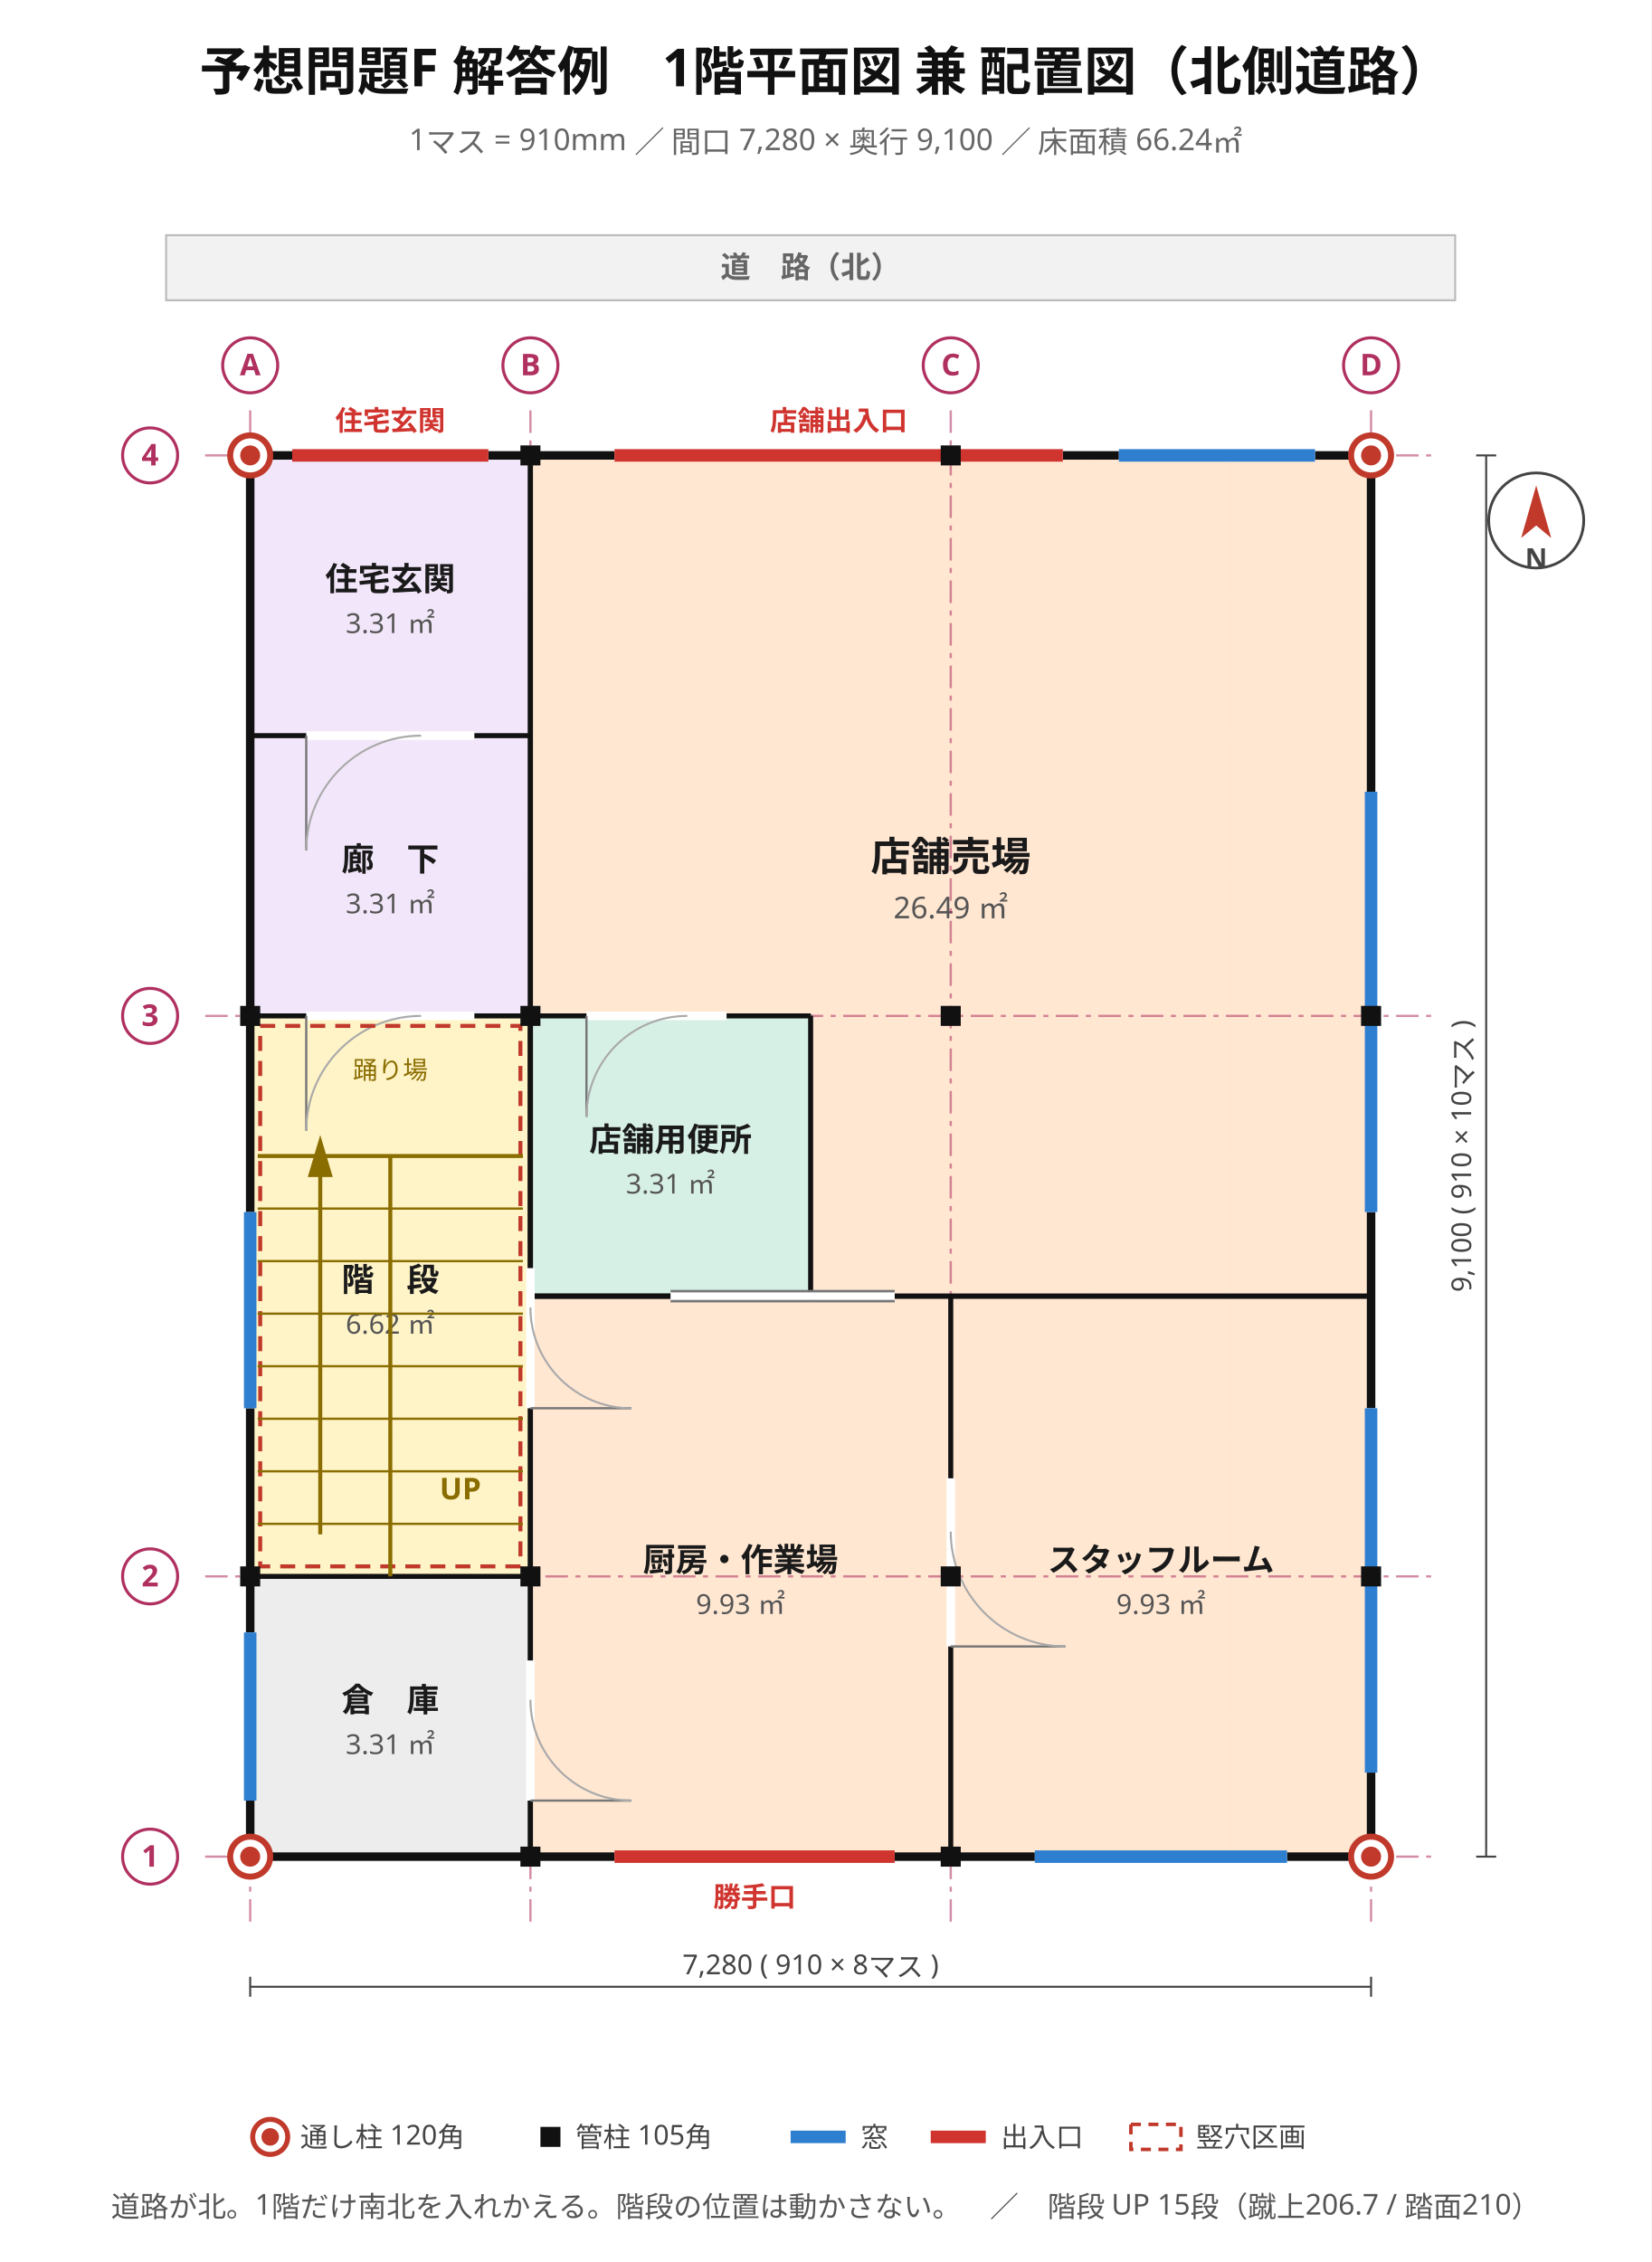
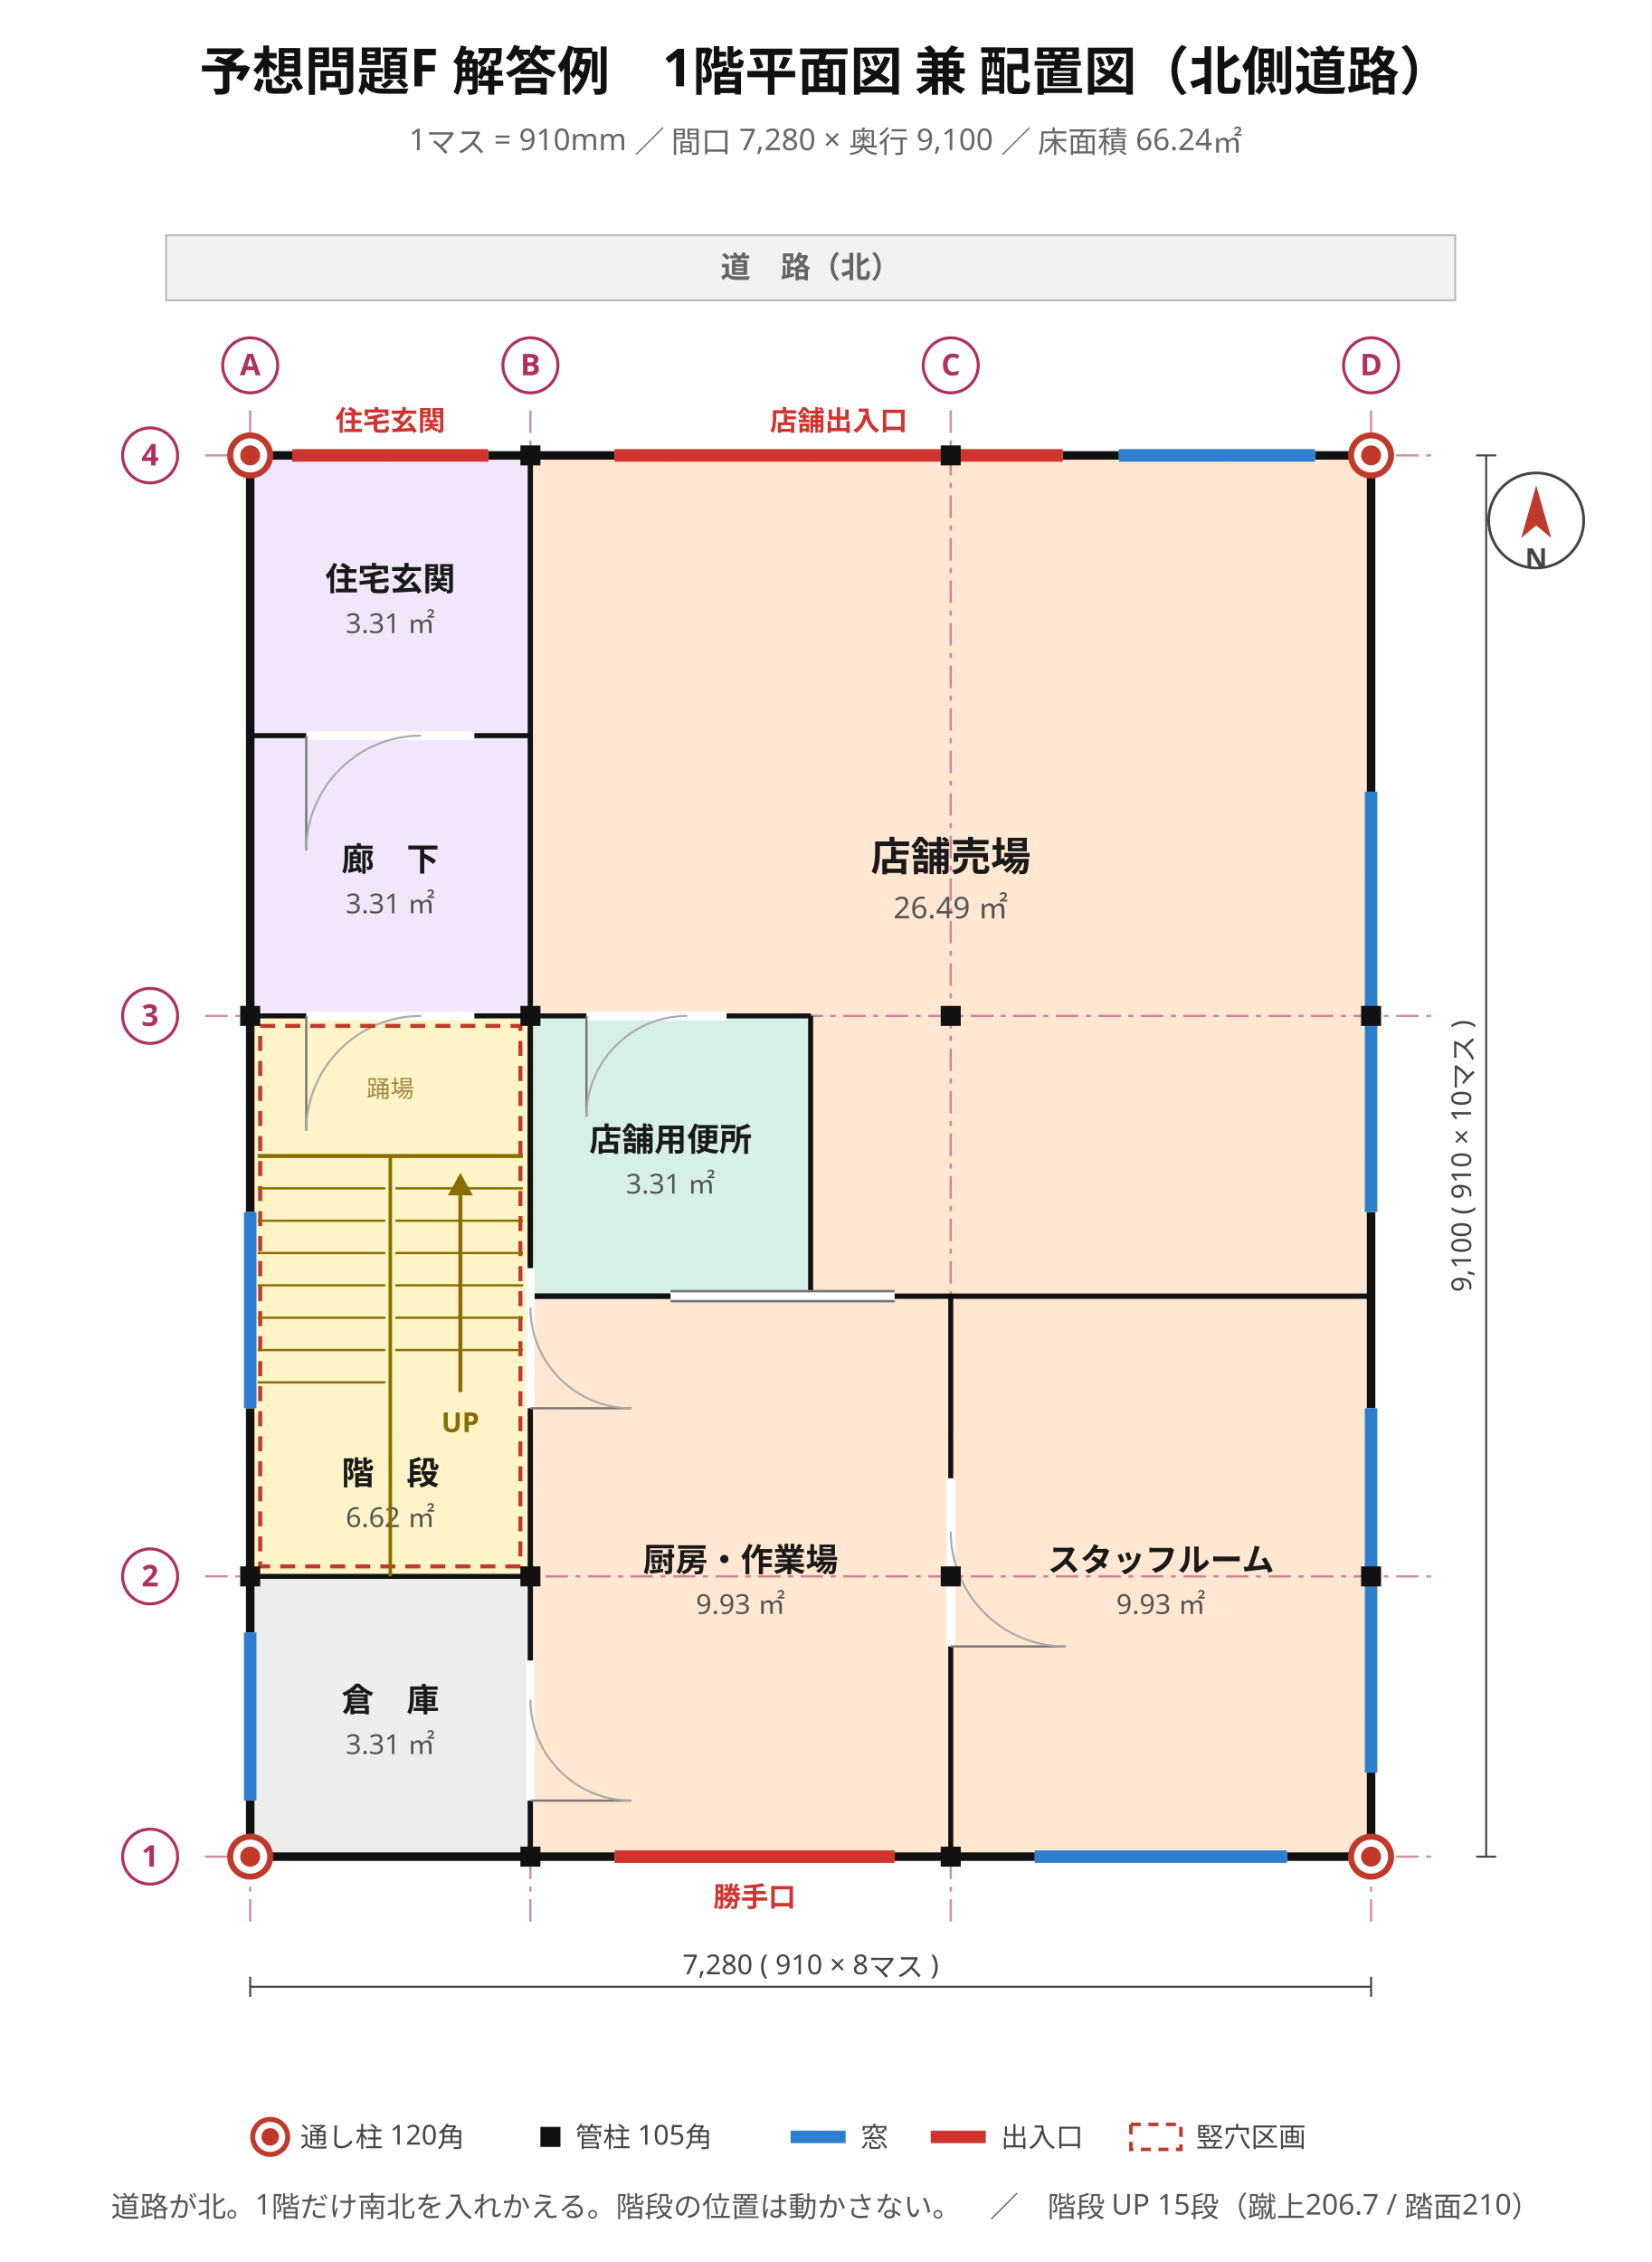
<svg xmlns="http://www.w3.org/2000/svg" viewBox="0 0 660 904" width="660" height="904" font-family="'Hiragino Sans','Hiragino Kaku Gothic ProN','Noto Sans JP','Yu Gothic',Meiryo,'IPAGothic',sans-serif">
  <rect width="660" height="904" fill="#ffffff" />
  <text x="330" y="36" font-size="21" text-anchor="middle" fill="#111" font-weight="700" font-family="'Hiragino Sans','Hiragino Kaku Gothic ProN','Noto Sans JP','Yu Gothic',Meiryo,'IPAGothic',sans-serif">予想問題F 解答例　1階平面図 兼 配置図（北側道路）</text>
  <text x="330" y="60" font-size="12" text-anchor="middle" fill="#666" font-weight="400" font-family="'Hiragino Sans','Hiragino Kaku Gothic ProN','Noto Sans JP','Yu Gothic',Meiryo,'IPAGothic',sans-serif">1マス = 910mm ／ 間口 7,280 × 奥行 9,100 ／ 床面積 66.24㎡</text>
  <line x1="100" y1="182" x2="100" y2="742" stroke="#e8e8e8" stroke-width="0.7" />
  <line x1="156" y1="182" x2="156" y2="742" stroke="#e8e8e8" stroke-width="0.7" />
  <line x1="212" y1="182" x2="212" y2="742" stroke="#e8e8e8" stroke-width="0.7" />
  <line x1="268" y1="182" x2="268" y2="742" stroke="#e8e8e8" stroke-width="0.7" />
  <line x1="324" y1="182" x2="324" y2="742" stroke="#e8e8e8" stroke-width="0.7" />
  <line x1="380" y1="182" x2="380" y2="742" stroke="#e8e8e8" stroke-width="0.7" />
  <line x1="436" y1="182" x2="436" y2="742" stroke="#e8e8e8" stroke-width="0.7" />
  <line x1="492" y1="182" x2="492" y2="742" stroke="#e8e8e8" stroke-width="0.7" />
  <line x1="548" y1="182" x2="548" y2="742" stroke="#e8e8e8" stroke-width="0.7" />
  <line x1="100" y1="742" x2="548" y2="742" stroke="#e8e8e8" stroke-width="0.7" />
  <line x1="100" y1="686" x2="548" y2="686" stroke="#e8e8e8" stroke-width="0.7" />
  <line x1="100" y1="630" x2="548" y2="630" stroke="#e8e8e8" stroke-width="0.7" />
  <line x1="100" y1="574" x2="548" y2="574" stroke="#e8e8e8" stroke-width="0.7" />
  <line x1="100" y1="518" x2="548" y2="518" stroke="#e8e8e8" stroke-width="0.7" />
  <line x1="100" y1="462" x2="548" y2="462" stroke="#e8e8e8" stroke-width="0.7" />
  <line x1="100" y1="406" x2="548" y2="406" stroke="#e8e8e8" stroke-width="0.7" />
  <line x1="100" y1="350" x2="548" y2="350" stroke="#e8e8e8" stroke-width="0.7" />
  <line x1="100" y1="294" x2="548" y2="294" stroke="#e8e8e8" stroke-width="0.7" />
  <line x1="100" y1="238" x2="548" y2="238" stroke="#e8e8e8" stroke-width="0.7" />
  <line x1="100" y1="182" x2="548" y2="182" stroke="#e8e8e8" stroke-width="0.7" />
  <rect x="100" y="630" width="112" height="112" fill="#ececec" stroke="#8a8a8a" stroke-width="1.2" opacity="0.95" />
  <text x="156" y="684" font-size="13" text-anchor="middle" fill="#1a1a1a" font-weight="700" font-family="'Hiragino Sans','Hiragino Kaku Gothic ProN','Noto Sans JP','Yu Gothic',Meiryo,'IPAGothic',sans-serif">倉　庫</text>
  <text x="156" y="701" font-size="11" text-anchor="middle" fill="#555" font-weight="400" font-family="'Hiragino Sans','Hiragino Kaku Gothic ProN','Noto Sans JP','Yu Gothic',Meiryo,'IPAGothic',sans-serif">3.31 ㎡</text>
  <rect x="100" y="406" width="112" height="224" fill="#fff3c4" stroke="#bb9508" stroke-width="1.2" opacity="0.95" />
-   <text x="156" y="516" font-size="13" text-anchor="middle" fill="#1a1a1a" font-weight="700" font-family="'Hiragino Sans','Hiragino Kaku Gothic ProN','Noto Sans JP','Yu Gothic',Meiryo,'IPAGothic',sans-serif">階　段</text>
-   <text x="156" y="533" font-size="11" text-anchor="middle" fill="#555" font-weight="400" font-family="'Hiragino Sans','Hiragino Kaku Gothic ProN','Noto Sans JP','Yu Gothic',Meiryo,'IPAGothic',sans-serif">6.62 ㎡</text>
+   <text x="156" y="593.28" font-size="13" text-anchor="middle" fill="#1a1a1a" font-weight="700" font-family="'Hiragino Sans','Hiragino Kaku Gothic ProN','Noto Sans JP','Yu Gothic',Meiryo,'IPAGothic',sans-serif">階　段</text>
+   <text x="156" y="610.28" font-size="11" text-anchor="middle" fill="#555" font-weight="400" font-family="'Hiragino Sans','Hiragino Kaku Gothic ProN','Noto Sans JP','Yu Gothic',Meiryo,'IPAGothic',sans-serif">6.62 ㎡</text>
  <rect x="100" y="294" width="112" height="112" fill="#f1e6fa" stroke="#8b62b5" stroke-width="1.2" opacity="0.95" />
  <text x="156" y="348" font-size="13" text-anchor="middle" fill="#1a1a1a" font-weight="700" font-family="'Hiragino Sans','Hiragino Kaku Gothic ProN','Noto Sans JP','Yu Gothic',Meiryo,'IPAGothic',sans-serif">廊　下</text>
  <text x="156" y="365" font-size="11" text-anchor="middle" fill="#555" font-weight="400" font-family="'Hiragino Sans','Hiragino Kaku Gothic ProN','Noto Sans JP','Yu Gothic',Meiryo,'IPAGothic',sans-serif">3.31 ㎡</text>
  <rect x="100" y="182" width="112" height="112" fill="#f1e6fa" stroke="#8b62b5" stroke-width="1.2" opacity="0.95" />
  <text x="156" y="236" font-size="13" text-anchor="middle" fill="#1a1a1a" font-weight="700" font-family="'Hiragino Sans','Hiragino Kaku Gothic ProN','Noto Sans JP','Yu Gothic',Meiryo,'IPAGothic',sans-serif">住宅玄関</text>
  <text x="156" y="253" font-size="11" text-anchor="middle" fill="#555" font-weight="400" font-family="'Hiragino Sans','Hiragino Kaku Gothic ProN','Noto Sans JP','Yu Gothic',Meiryo,'IPAGothic',sans-serif">3.31 ㎡</text>
  <rect x="212" y="518" width="168" height="224" fill="#ffe6d0" stroke="#c9762f" stroke-width="1.2" opacity="0.95" />
  <text x="296" y="628" font-size="13" text-anchor="middle" fill="#1a1a1a" font-weight="700" font-family="'Hiragino Sans','Hiragino Kaku Gothic ProN','Noto Sans JP','Yu Gothic',Meiryo,'IPAGothic',sans-serif">厨房・作業場</text>
  <text x="296" y="645" font-size="11" text-anchor="middle" fill="#555" font-weight="400" font-family="'Hiragino Sans','Hiragino Kaku Gothic ProN','Noto Sans JP','Yu Gothic',Meiryo,'IPAGothic',sans-serif">9.93 ㎡</text>
  <rect x="380" y="518" width="168" height="224" fill="#ffe6d0" stroke="#c9762f" stroke-width="1.2" opacity="0.95" />
  <text x="464" y="628" font-size="13" text-anchor="middle" fill="#1a1a1a" font-weight="700" font-family="'Hiragino Sans','Hiragino Kaku Gothic ProN','Noto Sans JP','Yu Gothic',Meiryo,'IPAGothic',sans-serif">スタッフルーム</text>
  <text x="464" y="645" font-size="11" text-anchor="middle" fill="#555" font-weight="400" font-family="'Hiragino Sans','Hiragino Kaku Gothic ProN','Noto Sans JP','Yu Gothic',Meiryo,'IPAGothic',sans-serif">9.93 ㎡</text>
  <rect x="212" y="182" width="336" height="336" fill="#ffe6d0" stroke="#c9762f" stroke-width="1.2" opacity="0.95" />
  <text x="380" y="348" font-size="16" text-anchor="middle" fill="#1a1a1a" font-weight="700" font-family="'Hiragino Sans','Hiragino Kaku Gothic ProN','Noto Sans JP','Yu Gothic',Meiryo,'IPAGothic',sans-serif">店舗売場</text>
  <text x="380" y="367" font-size="12" text-anchor="middle" fill="#555" font-weight="400" font-family="'Hiragino Sans','Hiragino Kaku Gothic ProN','Noto Sans JP','Yu Gothic',Meiryo,'IPAGothic',sans-serif">26.49 ㎡</text>
  <rect x="212" y="406" width="112" height="112" fill="#d5f0e7" stroke="#2f9077" stroke-width="1.2" opacity="0.95" />
  <text x="268" y="460" font-size="13" text-anchor="middle" fill="#1a1a1a" font-weight="700" font-family="'Hiragino Sans','Hiragino Kaku Gothic ProN','Noto Sans JP','Yu Gothic',Meiryo,'IPAGothic',sans-serif">店舗用便所</text>
  <text x="268" y="477" font-size="11" text-anchor="middle" fill="#555" font-weight="400" font-family="'Hiragino Sans','Hiragino Kaku Gothic ProN','Noto Sans JP','Yu Gothic',Meiryo,'IPAGothic',sans-serif">3.31 ㎡</text>
  <line x1="100" y1="164" x2="100" y2="768" stroke="#b03060" stroke-width="0.9" stroke-dasharray="9 3 2 3" opacity="0.55" />
  <line x1="212" y1="164" x2="212" y2="768" stroke="#b03060" stroke-width="0.9" stroke-dasharray="9 3 2 3" opacity="0.55" />
  <line x1="380" y1="164" x2="380" y2="768" stroke="#b03060" stroke-width="0.9" stroke-dasharray="9 3 2 3" opacity="0.55" />
  <line x1="548" y1="164" x2="548" y2="768" stroke="#b03060" stroke-width="0.9" stroke-dasharray="9 3 2 3" opacity="0.55" />
  <line x1="82" y1="742" x2="574" y2="742" stroke="#b03060" stroke-width="0.9" stroke-dasharray="9 3 2 3" opacity="0.55" />
  <line x1="82" y1="630" x2="574" y2="630" stroke="#b03060" stroke-width="0.9" stroke-dasharray="9 3 2 3" opacity="0.55" />
  <line x1="82" y1="406" x2="574" y2="406" stroke="#b03060" stroke-width="0.9" stroke-dasharray="9 3 2 3" opacity="0.55" />
  <line x1="82" y1="182" x2="574" y2="182" stroke="#b03060" stroke-width="0.9" stroke-dasharray="9 3 2 3" opacity="0.55" />
  <rect x="100" y="182" width="448" height="560" stroke="#111" stroke-width="3.4" fill="none" />
  <line x1="245.6" y1="182" x2="424.8" y2="182" stroke="#ffffff" stroke-width="4.2" />
  <line x1="245.6" y1="182" x2="424.8" y2="182" stroke="#d0342f" stroke-width="5.0" />
  <text x="335.2" y="172" font-size="11" text-anchor="middle" fill="#d0342f" font-weight="700" font-family="'Hiragino Sans','Hiragino Kaku Gothic ProN','Noto Sans JP','Yu Gothic',Meiryo,'IPAGothic',sans-serif">店舗出入口</text>
  <line x1="116.8" y1="182" x2="195.2" y2="182" stroke="#ffffff" stroke-width="4.2" />
  <line x1="116.8" y1="182" x2="195.2" y2="182" stroke="#d0342f" stroke-width="5.0" />
  <text x="156" y="172" font-size="11" text-anchor="middle" fill="#d0342f" font-weight="700" font-family="'Hiragino Sans','Hiragino Kaku Gothic ProN','Noto Sans JP','Yu Gothic',Meiryo,'IPAGothic',sans-serif">住宅玄関</text>
  <line x1="447.2" y1="182" x2="525.6" y2="182" stroke="#ffffff" stroke-width="4.2" />
  <line x1="447.2" y1="182" x2="525.6" y2="182" stroke="#2f7fd0" stroke-width="5.0" />
  <line x1="245.6" y1="742" x2="357.6" y2="742" stroke="#ffffff" stroke-width="4.2" />
  <line x1="245.6" y1="742" x2="357.6" y2="742" stroke="#d0342f" stroke-width="5.0" />
  <text x="301.6" y="762" font-size="11" text-anchor="middle" fill="#d0342f" font-weight="700" font-family="'Hiragino Sans','Hiragino Kaku Gothic ProN','Noto Sans JP','Yu Gothic',Meiryo,'IPAGothic',sans-serif">勝手口</text>
  <line x1="413.6" y1="742" x2="514.4" y2="742" stroke="#ffffff" stroke-width="4.2" />
  <line x1="413.6" y1="742" x2="514.4" y2="742" stroke="#2f7fd0" stroke-width="5.0" />
  <line x1="548" y1="708.4" x2="548" y2="562.8" stroke="#ffffff" stroke-width="4.2" />
  <line x1="548" y1="708.4" x2="548" y2="562.8" stroke="#2f7fd0" stroke-width="5.0" />
  <line x1="548" y1="484.4" x2="548" y2="316.4" stroke="#ffffff" stroke-width="4.2" />
  <line x1="548" y1="484.4" x2="548" y2="316.4" stroke="#2f7fd0" stroke-width="5.0" />
  <line x1="100" y1="719.6" x2="100" y2="652.4" stroke="#ffffff" stroke-width="4.2" />
  <line x1="100" y1="719.6" x2="100" y2="652.4" stroke="#2f7fd0" stroke-width="5.0" />
  <line x1="100" y1="562.8" x2="100" y2="484.4" stroke="#ffffff" stroke-width="4.2" />
  <line x1="100" y1="562.8" x2="100" y2="484.4" stroke="#2f7fd0" stroke-width="5.0" />
  <line x1="380" y1="742" x2="380" y2="518" stroke="#111" stroke-width="2.0" />
-   <line x1="212" y1="518" x2="212" y2="182" stroke="#111" stroke-width="2.0" />
-   <line x1="212" y1="518" x2="324" y2="518" stroke="#111" stroke-width="2.0" />
-   <line x1="212" y1="630" x2="212" y2="406" stroke="#111" stroke-width="2.0" />
-   <line x1="212" y1="406" x2="324" y2="406" stroke="#111" stroke-width="2.0" />
-   <line x1="212" y1="294" x2="212" y2="182" stroke="#111" stroke-width="2.0" />
-   <line x1="212" y1="742" x2="212" y2="630" stroke="#111" stroke-width="2.0" />
-   <line x1="212" y1="518" x2="212" y2="406" stroke="#111" stroke-width="2.0" />
+   <line x1="212" y1="406" x2="212" y2="294" stroke="#111" stroke-width="2.0" />
  <line x1="380" y1="518" x2="548" y2="518" stroke="#111" stroke-width="2.0" />
-   <line x1="100" y1="294" x2="212" y2="294" stroke="#111" stroke-width="2.0" />
-   <line x1="324" y1="518" x2="324" y2="406" stroke="#111" stroke-width="2.0" />
  <line x1="212" y1="742" x2="212" y2="518" stroke="#111" stroke-width="2.0" />
  <line x1="100" y1="406" x2="212" y2="406" stroke="#111" stroke-width="2.0" />
-   <line x1="212" y1="406" x2="212" y2="294" stroke="#111" stroke-width="2.0" />
+   <line x1="100" y1="294" x2="212" y2="294" stroke="#111" stroke-width="2.0" />
+   <line x1="212" y1="518" x2="212" y2="182" stroke="#111" stroke-width="2.0" />
+   <line x1="100" y1="630" x2="212" y2="630" stroke="#111" stroke-width="2.0" />
+   <line x1="212" y1="406" x2="324" y2="406" stroke="#111" stroke-width="2.0" />
+   <line x1="212" y1="630" x2="212" y2="406" stroke="#111" stroke-width="2.0" />
+   <line x1="212" y1="294" x2="212" y2="182" stroke="#111" stroke-width="2.0" />
+   <line x1="212" y1="518" x2="380" y2="518" stroke="#111" stroke-width="2.0" />
  <line x1="212" y1="518" x2="548" y2="518" stroke="#111" stroke-width="2.0" />
-   <line x1="212" y1="518" x2="380" y2="518" stroke="#111" stroke-width="2.0" />
-   <line x1="100" y1="630" x2="212" y2="630" stroke="#111" stroke-width="2.0" />
+   <line x1="212" y1="518" x2="212" y2="406" stroke="#111" stroke-width="2.0" />
+   <line x1="212" y1="742" x2="212" y2="630" stroke="#111" stroke-width="2.0" />
+   <line x1="324" y1="518" x2="324" y2="406" stroke="#111" stroke-width="2.0" />
+   <line x1="212" y1="518" x2="324" y2="518" stroke="#111" stroke-width="2.0" />
  <line x1="122.4" y1="294" x2="189.6" y2="294" stroke="#ffffff" stroke-width="3.4" />
  <line x1="122.4" y1="294" x2="122.4" y2="339.92" stroke="#777" stroke-width="0.9" />
  <path d="M 122.4 339.9 A 45.9 45.9 0 0 1 168.3 294.0" stroke="#aaa" stroke-width="0.8" fill="none" />
  <line x1="122.4" y1="406" x2="189.6" y2="406" stroke="#ffffff" stroke-width="3.4" />
  <line x1="122.4" y1="406" x2="122.4" y2="451.92" stroke="#777" stroke-width="0.9" />
  <path d="M 122.4 451.9 A 45.9 45.9 0 0 1 168.3 406.0" stroke="#aaa" stroke-width="0.8" fill="none" />
  <line x1="212" y1="562.8" x2="212" y2="506.8" stroke="#ffffff" stroke-width="3.4" />
  <line x1="212" y1="562.8" x2="252.32" y2="562.8" stroke="#777" stroke-width="0.9" />
  <path d="M 252.3 562.8 A 40.3 40.3 0 0 1 212.0 522.5" stroke="#aaa" stroke-width="0.8" fill="none" />
  <line x1="234.4" y1="406" x2="290.4" y2="406" stroke="#ffffff" stroke-width="3.4" />
  <line x1="234.4" y1="406" x2="234.4" y2="446.32" stroke="#777" stroke-width="0.9" />
  <path d="M 234.4 446.3 A 40.3 40.3 0 0 1 274.7 406.0" stroke="#aaa" stroke-width="0.8" fill="none" />
  <line x1="268" y1="518" x2="357.6" y2="518" stroke="#ffffff" stroke-width="3.4" />
  <line x1="268" y1="516" x2="357.6" y2="516" stroke="#777" stroke-width="1.0" />
  <line x1="268" y1="520" x2="357.6" y2="520" stroke="#777" stroke-width="1.0" />
  <line x1="212" y1="719.6" x2="212" y2="663.6" stroke="#ffffff" stroke-width="3.4" />
  <line x1="212" y1="719.6" x2="252.32" y2="719.6" stroke="#777" stroke-width="0.9" />
  <path d="M 252.3 719.6 A 40.3 40.3 0 0 1 212.0 679.3" stroke="#aaa" stroke-width="0.8" fill="none" />
  <line x1="380" y1="658" x2="380" y2="590.8" stroke="#ffffff" stroke-width="3.4" />
  <line x1="380" y1="658" x2="425.92" y2="658" stroke="#777" stroke-width="0.9" />
  <path d="M 425.9 658.0 A 45.9 45.9 0 0 1 380.0 612.1" stroke="#aaa" stroke-width="0.8" fill="none" />
  <rect x="104" y="410" width="104" height="216" fill="none" stroke="#c0392b" stroke-width="1.6" stroke-dasharray="6 4" />
-   <line x1="156" y1="630" x2="156" y2="462" stroke="#8a6d00" stroke-width="1.6" />
-   <line x1="103" y1="609" x2="156" y2="609" stroke="#8a6d00" stroke-width="0.9" />
-   <line x1="156" y1="609" x2="209" y2="609" stroke="#8a6d00" stroke-width="0.9" />
-   <line x1="103" y1="588" x2="156" y2="588" stroke="#8a6d00" stroke-width="0.9" />
-   <line x1="156" y1="588" x2="209" y2="588" stroke="#8a6d00" stroke-width="0.9" />
-   <line x1="103" y1="567" x2="156" y2="567" stroke="#8a6d00" stroke-width="0.9" />
-   <line x1="156" y1="567" x2="209" y2="567" stroke="#8a6d00" stroke-width="0.9" />
-   <line x1="103" y1="546" x2="156" y2="546" stroke="#8a6d00" stroke-width="0.9" />
-   <line x1="156" y1="546" x2="209" y2="546" stroke="#8a6d00" stroke-width="0.9" />
-   <line x1="103" y1="525" x2="156" y2="525" stroke="#8a6d00" stroke-width="0.9" />
-   <line x1="156" y1="525" x2="209" y2="525" stroke="#8a6d00" stroke-width="0.9" />
-   <line x1="103" y1="504" x2="156" y2="504" stroke="#8a6d00" stroke-width="0.9" />
-   <line x1="156" y1="504" x2="209" y2="504" stroke="#8a6d00" stroke-width="0.9" />
-   <line x1="103" y1="483" x2="156" y2="483" stroke="#8a6d00" stroke-width="0.9" />
-   <line x1="156" y1="483" x2="209" y2="483" stroke="#8a6d00" stroke-width="0.9" />
  <line x1="103" y1="462" x2="209" y2="462" stroke="#8a6d00" stroke-width="1.6" />
-   <text x="156" y="431.2" font-size="10" text-anchor="middle" fill="#8a6d00" font-weight="400" font-family="'Hiragino Sans','Hiragino Kaku Gothic ProN','Noto Sans JP','Yu Gothic',Meiryo,'IPAGothic',sans-serif">踊り場</text>
-   <line x1="128" y1="613.2" x2="128" y2="467.6" stroke="#8a6d00" stroke-width="1.6" />
-   <polygon points="128,453.6 123,470.4 133,470.4" fill="#8a6d00" />
-   <text x="184" y="599.2" font-size="12" text-anchor="middle" fill="#8a6d00" font-weight="700" font-family="'Hiragino Sans','Hiragino Kaku Gothic ProN','Noto Sans JP','Yu Gothic',Meiryo,'IPAGothic',sans-serif">UP</text>
+   <line x1="156" y1="630" x2="156" y2="462" stroke="#8a6d00" stroke-width="1.4" />
+   <line x1="158" y1="474.92" x2="209" y2="474.92" stroke="#8a6d00" stroke-width="0.9" />
+   <line x1="158" y1="487.85" x2="209" y2="487.85" stroke="#8a6d00" stroke-width="0.9" />
+   <line x1="158" y1="500.77" x2="209" y2="500.77" stroke="#8a6d00" stroke-width="0.9" />
+   <line x1="158" y1="513.69" x2="209" y2="513.69" stroke="#8a6d00" stroke-width="0.9" />
+   <line x1="158" y1="526.62" x2="209" y2="526.62" stroke="#8a6d00" stroke-width="0.9" />
+   <line x1="158" y1="539.54" x2="209" y2="539.54" stroke="#8a6d00" stroke-width="0.9" />
+   <line x1="103" y1="474.92" x2="154" y2="474.92" stroke="#8a6d00" stroke-width="0.9" />
+   <line x1="103" y1="487.85" x2="154" y2="487.85" stroke="#8a6d00" stroke-width="0.9" />
+   <line x1="103" y1="500.77" x2="154" y2="500.77" stroke="#8a6d00" stroke-width="0.9" />
+   <line x1="103" y1="513.69" x2="154" y2="513.69" stroke="#8a6d00" stroke-width="0.9" />
+   <line x1="103" y1="526.62" x2="154" y2="526.62" stroke="#8a6d00" stroke-width="0.9" />
+   <line x1="103" y1="539.54" x2="154" y2="539.54" stroke="#8a6d00" stroke-width="0.9" />
+   <line x1="103" y1="552.46" x2="154" y2="552.46" stroke="#8a6d00" stroke-width="0.9" />
+   <line x1="184" y1="556.34" x2="184" y2="477.72" stroke="#8a6d00" stroke-width="1.6" />
+   <polygon points="184,468.72 179,477.72 189,477.72" fill="#8a6d00" />
+   <text x="184" y="572.34" font-size="11" text-anchor="middle" fill="#8a6d00" font-weight="700" font-family="'Hiragino Sans','Hiragino Kaku Gothic ProN','Noto Sans JP','Yu Gothic',Meiryo,'IPAGothic',sans-serif">UP</text>
+   <text x="156" y="438.48" font-size="9.5" text-anchor="middle" fill="#a08840" font-weight="400" font-family="'Hiragino Sans','Hiragino Kaku Gothic ProN','Noto Sans JP','Yu Gothic',Meiryo,'IPAGothic',sans-serif">踊場</text>
  <rect x="208" y="738" width="8" height="8" fill="#111" />
  <rect x="376" y="738" width="8" height="8" fill="#111" />
  <rect x="96" y="626" width="8" height="8" fill="#111" />
  <rect x="544" y="626" width="8" height="8" fill="#111" />
  <rect x="96" y="402" width="8" height="8" fill="#111" />
  <rect x="544" y="402" width="8" height="8" fill="#111" />
  <rect x="208" y="178" width="8" height="8" fill="#111" />
  <rect x="376" y="178" width="8" height="8" fill="#111" />
  <rect x="208" y="626" width="8" height="8" fill="#111" />
  <rect x="376" y="626" width="8" height="8" fill="#111" />
  <rect x="208" y="402" width="8" height="8" fill="#111" />
  <rect x="376" y="402" width="8" height="8" fill="#111" />
  <circle cx="100" cy="742" r="8" fill="#ffffff" stroke="#c0392b" stroke-width="2.4" />
  <circle cx="100" cy="742" r="4" fill="#c0392b" />
  <circle cx="548" cy="742" r="8" fill="#ffffff" stroke="#c0392b" stroke-width="2.4" />
  <circle cx="548" cy="742" r="4" fill="#c0392b" />
  <circle cx="100" cy="182" r="8" fill="#ffffff" stroke="#c0392b" stroke-width="2.4" />
  <circle cx="100" cy="182" r="4" fill="#c0392b" />
  <circle cx="548" cy="182" r="8" fill="#ffffff" stroke="#c0392b" stroke-width="2.4" />
  <circle cx="548" cy="182" r="4" fill="#c0392b" />
  <circle cx="100" cy="146" r="11" fill="#ffffff" stroke="#b03060" stroke-width="1.2" />
  <text x="100" y="150" font-size="12" text-anchor="middle" fill="#b03060" font-weight="700" font-family="'Hiragino Sans','Hiragino Kaku Gothic ProN','Noto Sans JP','Yu Gothic',Meiryo,'IPAGothic',sans-serif">A</text>
  <circle cx="212" cy="146" r="11" fill="#ffffff" stroke="#b03060" stroke-width="1.2" />
  <text x="212" y="150" font-size="12" text-anchor="middle" fill="#b03060" font-weight="700" font-family="'Hiragino Sans','Hiragino Kaku Gothic ProN','Noto Sans JP','Yu Gothic',Meiryo,'IPAGothic',sans-serif">B</text>
  <circle cx="380" cy="146" r="11" fill="#ffffff" stroke="#b03060" stroke-width="1.2" />
  <text x="380" y="150" font-size="12" text-anchor="middle" fill="#b03060" font-weight="700" font-family="'Hiragino Sans','Hiragino Kaku Gothic ProN','Noto Sans JP','Yu Gothic',Meiryo,'IPAGothic',sans-serif">C</text>
  <circle cx="548" cy="146" r="11" fill="#ffffff" stroke="#b03060" stroke-width="1.2" />
  <text x="548" y="150" font-size="12" text-anchor="middle" fill="#b03060" font-weight="700" font-family="'Hiragino Sans','Hiragino Kaku Gothic ProN','Noto Sans JP','Yu Gothic',Meiryo,'IPAGothic',sans-serif">D</text>
  <circle cx="60" cy="742" r="11" fill="#ffffff" stroke="#b03060" stroke-width="1.2" />
  <text x="60" y="746" font-size="12" text-anchor="middle" fill="#b03060" font-weight="700" font-family="'Hiragino Sans','Hiragino Kaku Gothic ProN','Noto Sans JP','Yu Gothic',Meiryo,'IPAGothic',sans-serif">1</text>
  <circle cx="60" cy="630" r="11" fill="#ffffff" stroke="#b03060" stroke-width="1.2" />
  <text x="60" y="634" font-size="12" text-anchor="middle" fill="#b03060" font-weight="700" font-family="'Hiragino Sans','Hiragino Kaku Gothic ProN','Noto Sans JP','Yu Gothic',Meiryo,'IPAGothic',sans-serif">2</text>
  <circle cx="60" cy="406" r="11" fill="#ffffff" stroke="#b03060" stroke-width="1.2" />
  <text x="60" y="410" font-size="12" text-anchor="middle" fill="#b03060" font-weight="700" font-family="'Hiragino Sans','Hiragino Kaku Gothic ProN','Noto Sans JP','Yu Gothic',Meiryo,'IPAGothic',sans-serif">3</text>
  <circle cx="60" cy="182" r="11" fill="#ffffff" stroke="#b03060" stroke-width="1.2" />
  <text x="60" y="186" font-size="12" text-anchor="middle" fill="#b03060" font-weight="700" font-family="'Hiragino Sans','Hiragino Kaku Gothic ProN','Noto Sans JP','Yu Gothic',Meiryo,'IPAGothic',sans-serif">4</text>
  <line x1="100" y1="794" x2="548" y2="794" stroke="#444" stroke-width="0.8" />
  <line x1="100" y1="790" x2="100" y2="798" stroke="#444" stroke-width="0.8" />
  <line x1="548" y1="790" x2="548" y2="798" stroke="#444" stroke-width="0.8" />
  <text x="324" y="789" font-size="11" text-anchor="middle" fill="#444" font-weight="400" font-family="'Hiragino Sans','Hiragino Kaku Gothic ProN','Noto Sans JP','Yu Gothic',Meiryo,'IPAGothic',sans-serif">7,280  ( 910 × 8マス )</text>
  <line x1="594" y1="742" x2="594" y2="182" stroke="#444" stroke-width="0.8" />
  <line x1="590" y1="742" x2="598" y2="742" stroke="#444" stroke-width="0.8" />
  <line x1="590" y1="182" x2="598" y2="182" stroke="#444" stroke-width="0.8" />
  <g transform="translate(588,462) rotate(-90)">
    <text x="0" y="0" font-size="11" text-anchor="middle" fill="#444" font-weight="400" font-family="'Hiragino Sans','Hiragino Kaku Gothic ProN','Noto Sans JP','Yu Gothic',Meiryo,'IPAGothic',sans-serif">9,100  ( 910 × 10マス )</text>
  </g>
  <circle cx="614" cy="208" r="19" fill="#ffffff" stroke="#444" stroke-width="1.1" />
  <polygon points="614,194 608,215 614,210 620,215" fill="#c0392b" />
  <text x="614" y="227" font-size="11" text-anchor="middle" fill="#444" font-weight="700" font-family="'Hiragino Sans','Hiragino Kaku Gothic ProN','Noto Sans JP','Yu Gothic',Meiryo,'IPAGothic',sans-serif">N</text>
  <rect x="66.4" y="94" width="515.2" height="26" fill="#f2f2f2" stroke="#bbb" stroke-width="0.8" />
  <text x="324" y="111" font-size="12" text-anchor="middle" fill="#666" font-weight="700" font-family="'Hiragino Sans','Hiragino Kaku Gothic ProN','Noto Sans JP','Yu Gothic',Meiryo,'IPAGothic',sans-serif">道　路（北）</text>
  <circle cx="108" cy="854" r="7" fill="#ffffff" stroke="#c0392b" stroke-width="2.0" />
  <circle cx="108" cy="854" r="3.5" fill="#c0392b" />
  <text x="120" y="858" font-size="11" text-anchor="start" fill="#444" font-weight="400" font-family="'Hiragino Sans','Hiragino Kaku Gothic ProN','Noto Sans JP','Yu Gothic',Meiryo,'IPAGothic',sans-serif">通し柱 120角</text>
  <rect x="216" y="850" width="8" height="8" fill="#111" />
  <text x="230" y="858" font-size="11" text-anchor="start" fill="#444" font-weight="400" font-family="'Hiragino Sans','Hiragino Kaku Gothic ProN','Noto Sans JP','Yu Gothic',Meiryo,'IPAGothic',sans-serif">管柱 105角</text>
  <line x1="316" y1="854" x2="338" y2="854" stroke="#2f7fd0" stroke-width="5" />
  <text x="344" y="858" font-size="11" text-anchor="start" fill="#444" font-weight="400" font-family="'Hiragino Sans','Hiragino Kaku Gothic ProN','Noto Sans JP','Yu Gothic',Meiryo,'IPAGothic',sans-serif">窓</text>
  <line x1="372" y1="854" x2="394" y2="854" stroke="#d0342f" stroke-width="5" />
  <text x="400" y="858" font-size="11" text-anchor="start" fill="#444" font-weight="400" font-family="'Hiragino Sans','Hiragino Kaku Gothic ProN','Noto Sans JP','Yu Gothic',Meiryo,'IPAGothic',sans-serif">出入口</text>
  <rect x="452" y="849" width="20" height="10" fill="none" stroke="#c0392b" stroke-width="1.4" stroke-dasharray="4 3" />
  <text x="478" y="858" font-size="11" text-anchor="start" fill="#444" font-weight="400" font-family="'Hiragino Sans','Hiragino Kaku Gothic ProN','Noto Sans JP','Yu Gothic',Meiryo,'IPAGothic',sans-serif">竪穴区画</text>
  <text x="330" y="886" font-size="11.5" text-anchor="middle" fill="#555" font-weight="400" font-family="'Hiragino Sans','Hiragino Kaku Gothic ProN','Noto Sans JP','Yu Gothic',Meiryo,'IPAGothic',sans-serif">道路が北。1階だけ南北を入れかえる。階段の位置は動かさない。　／　階段 UP 15段（蹴上206.7 / 踏面210）</text>
</svg>
